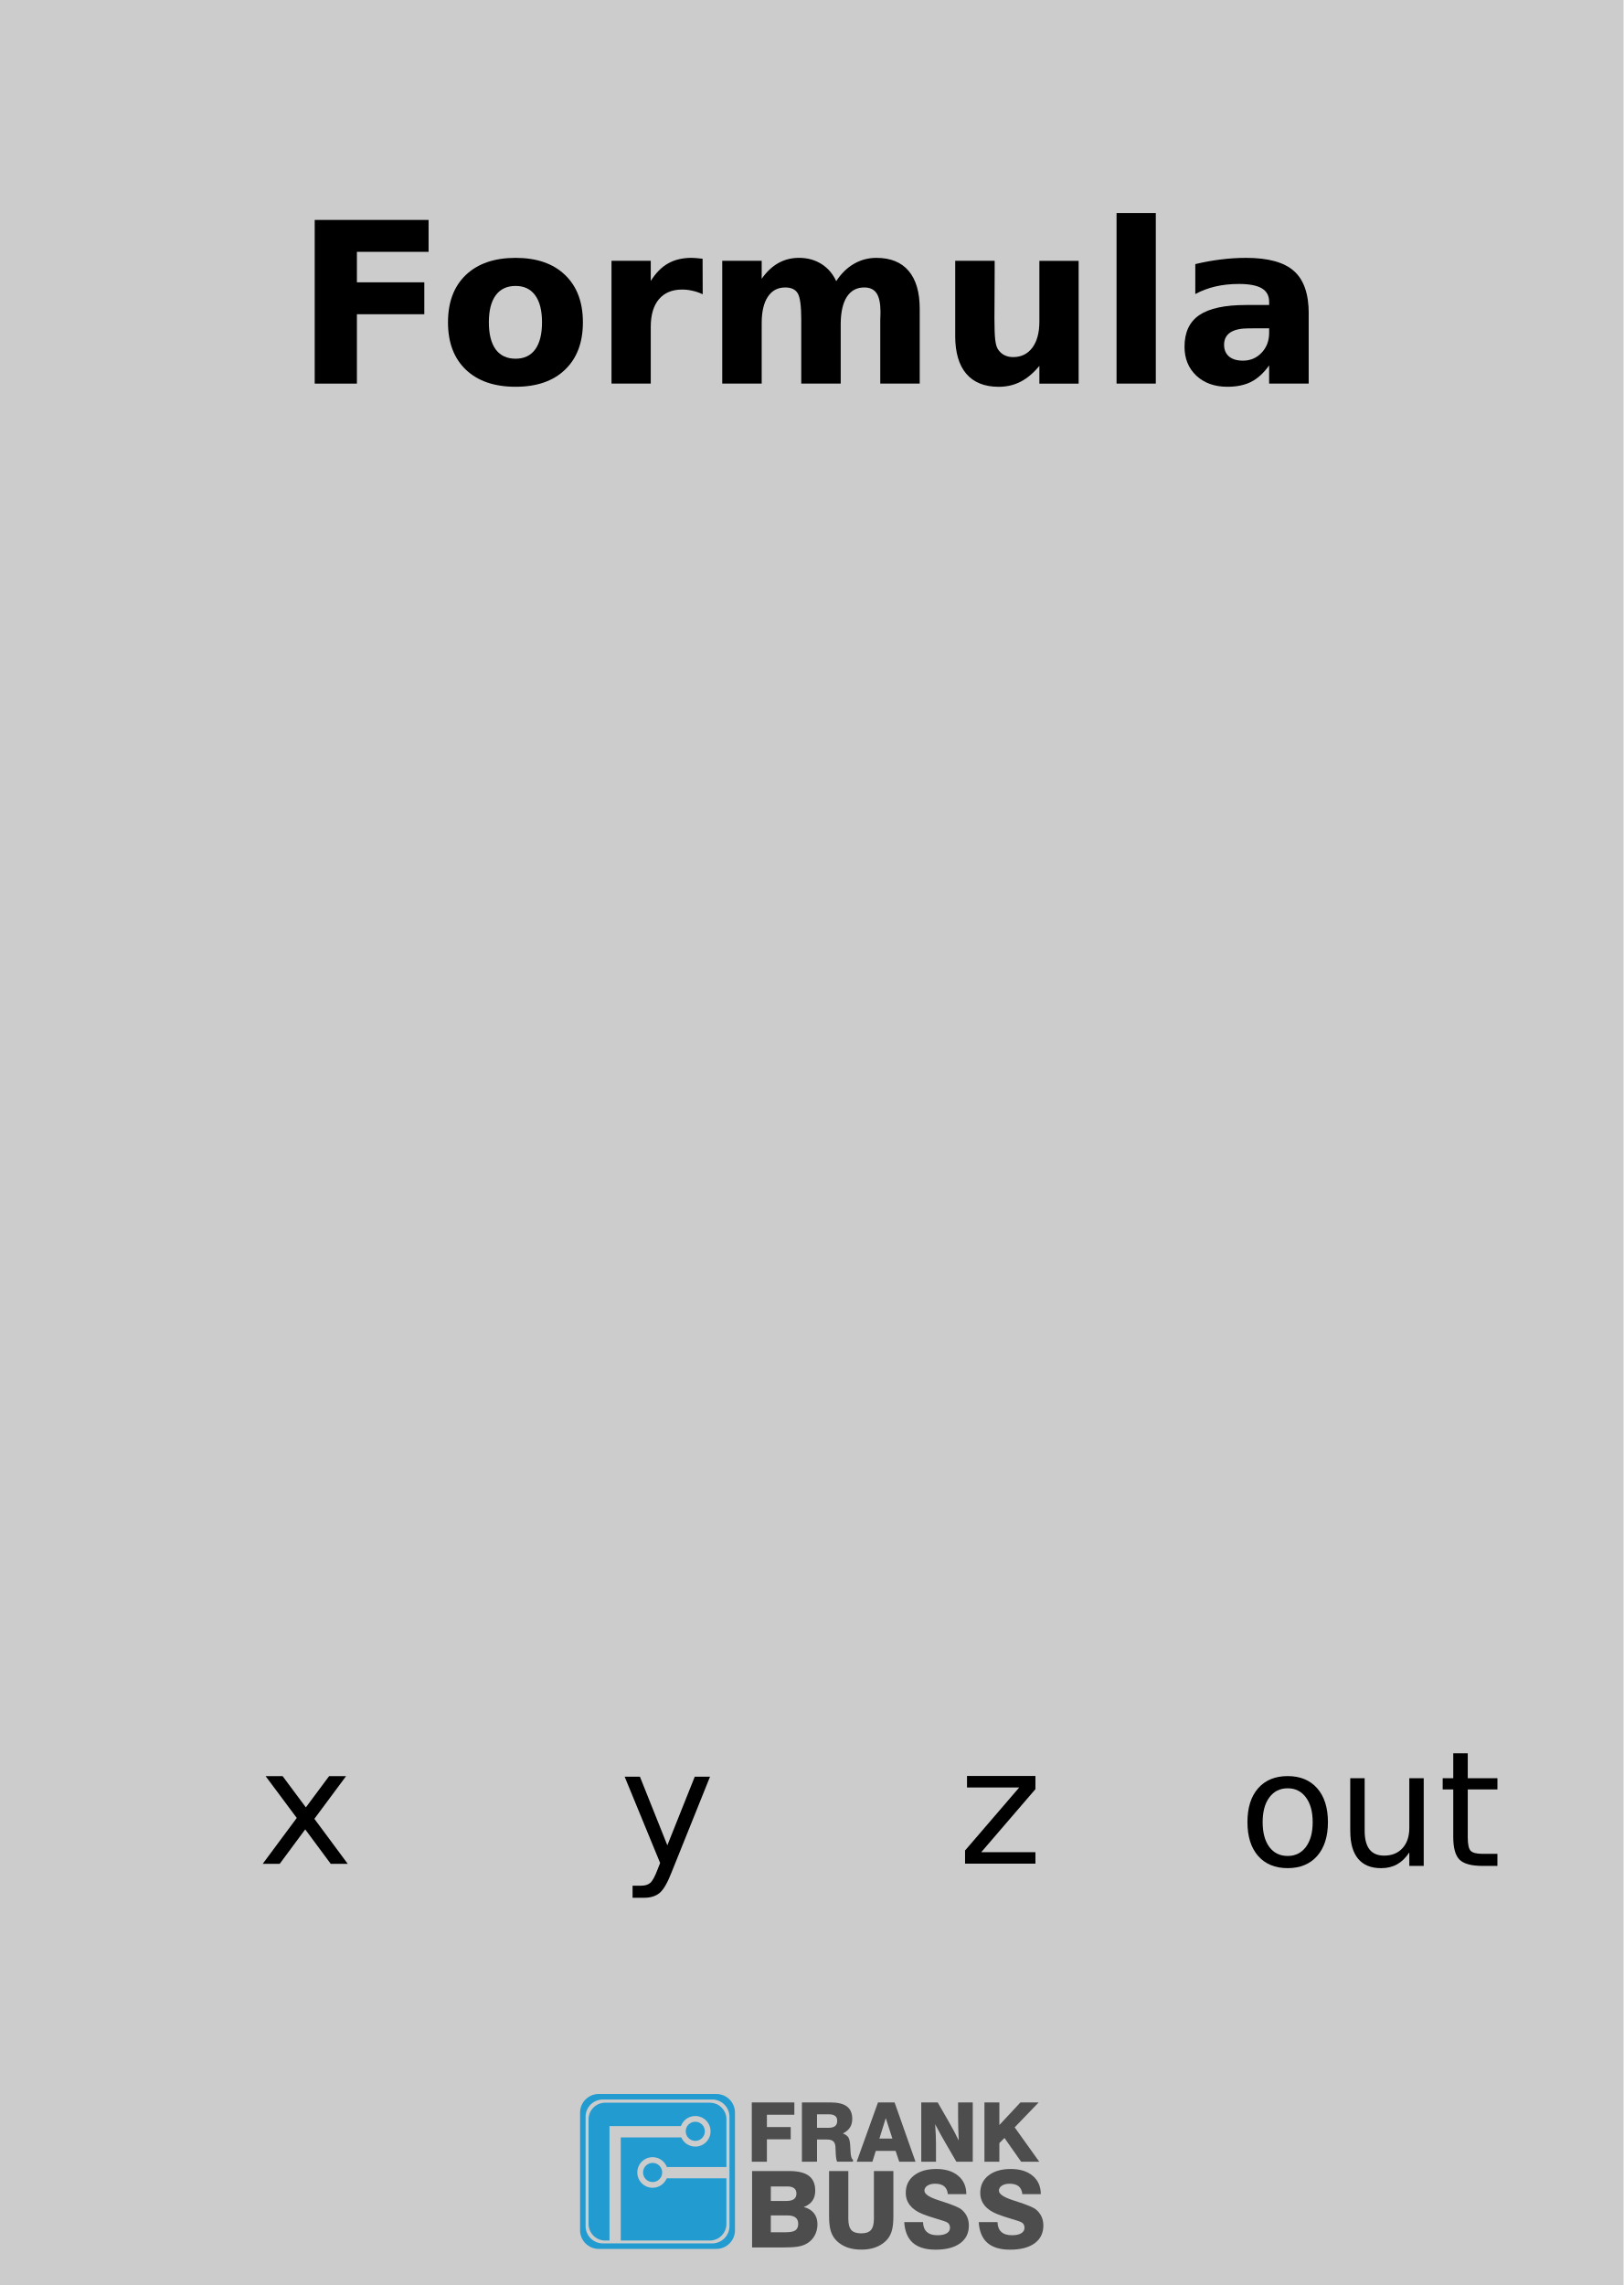
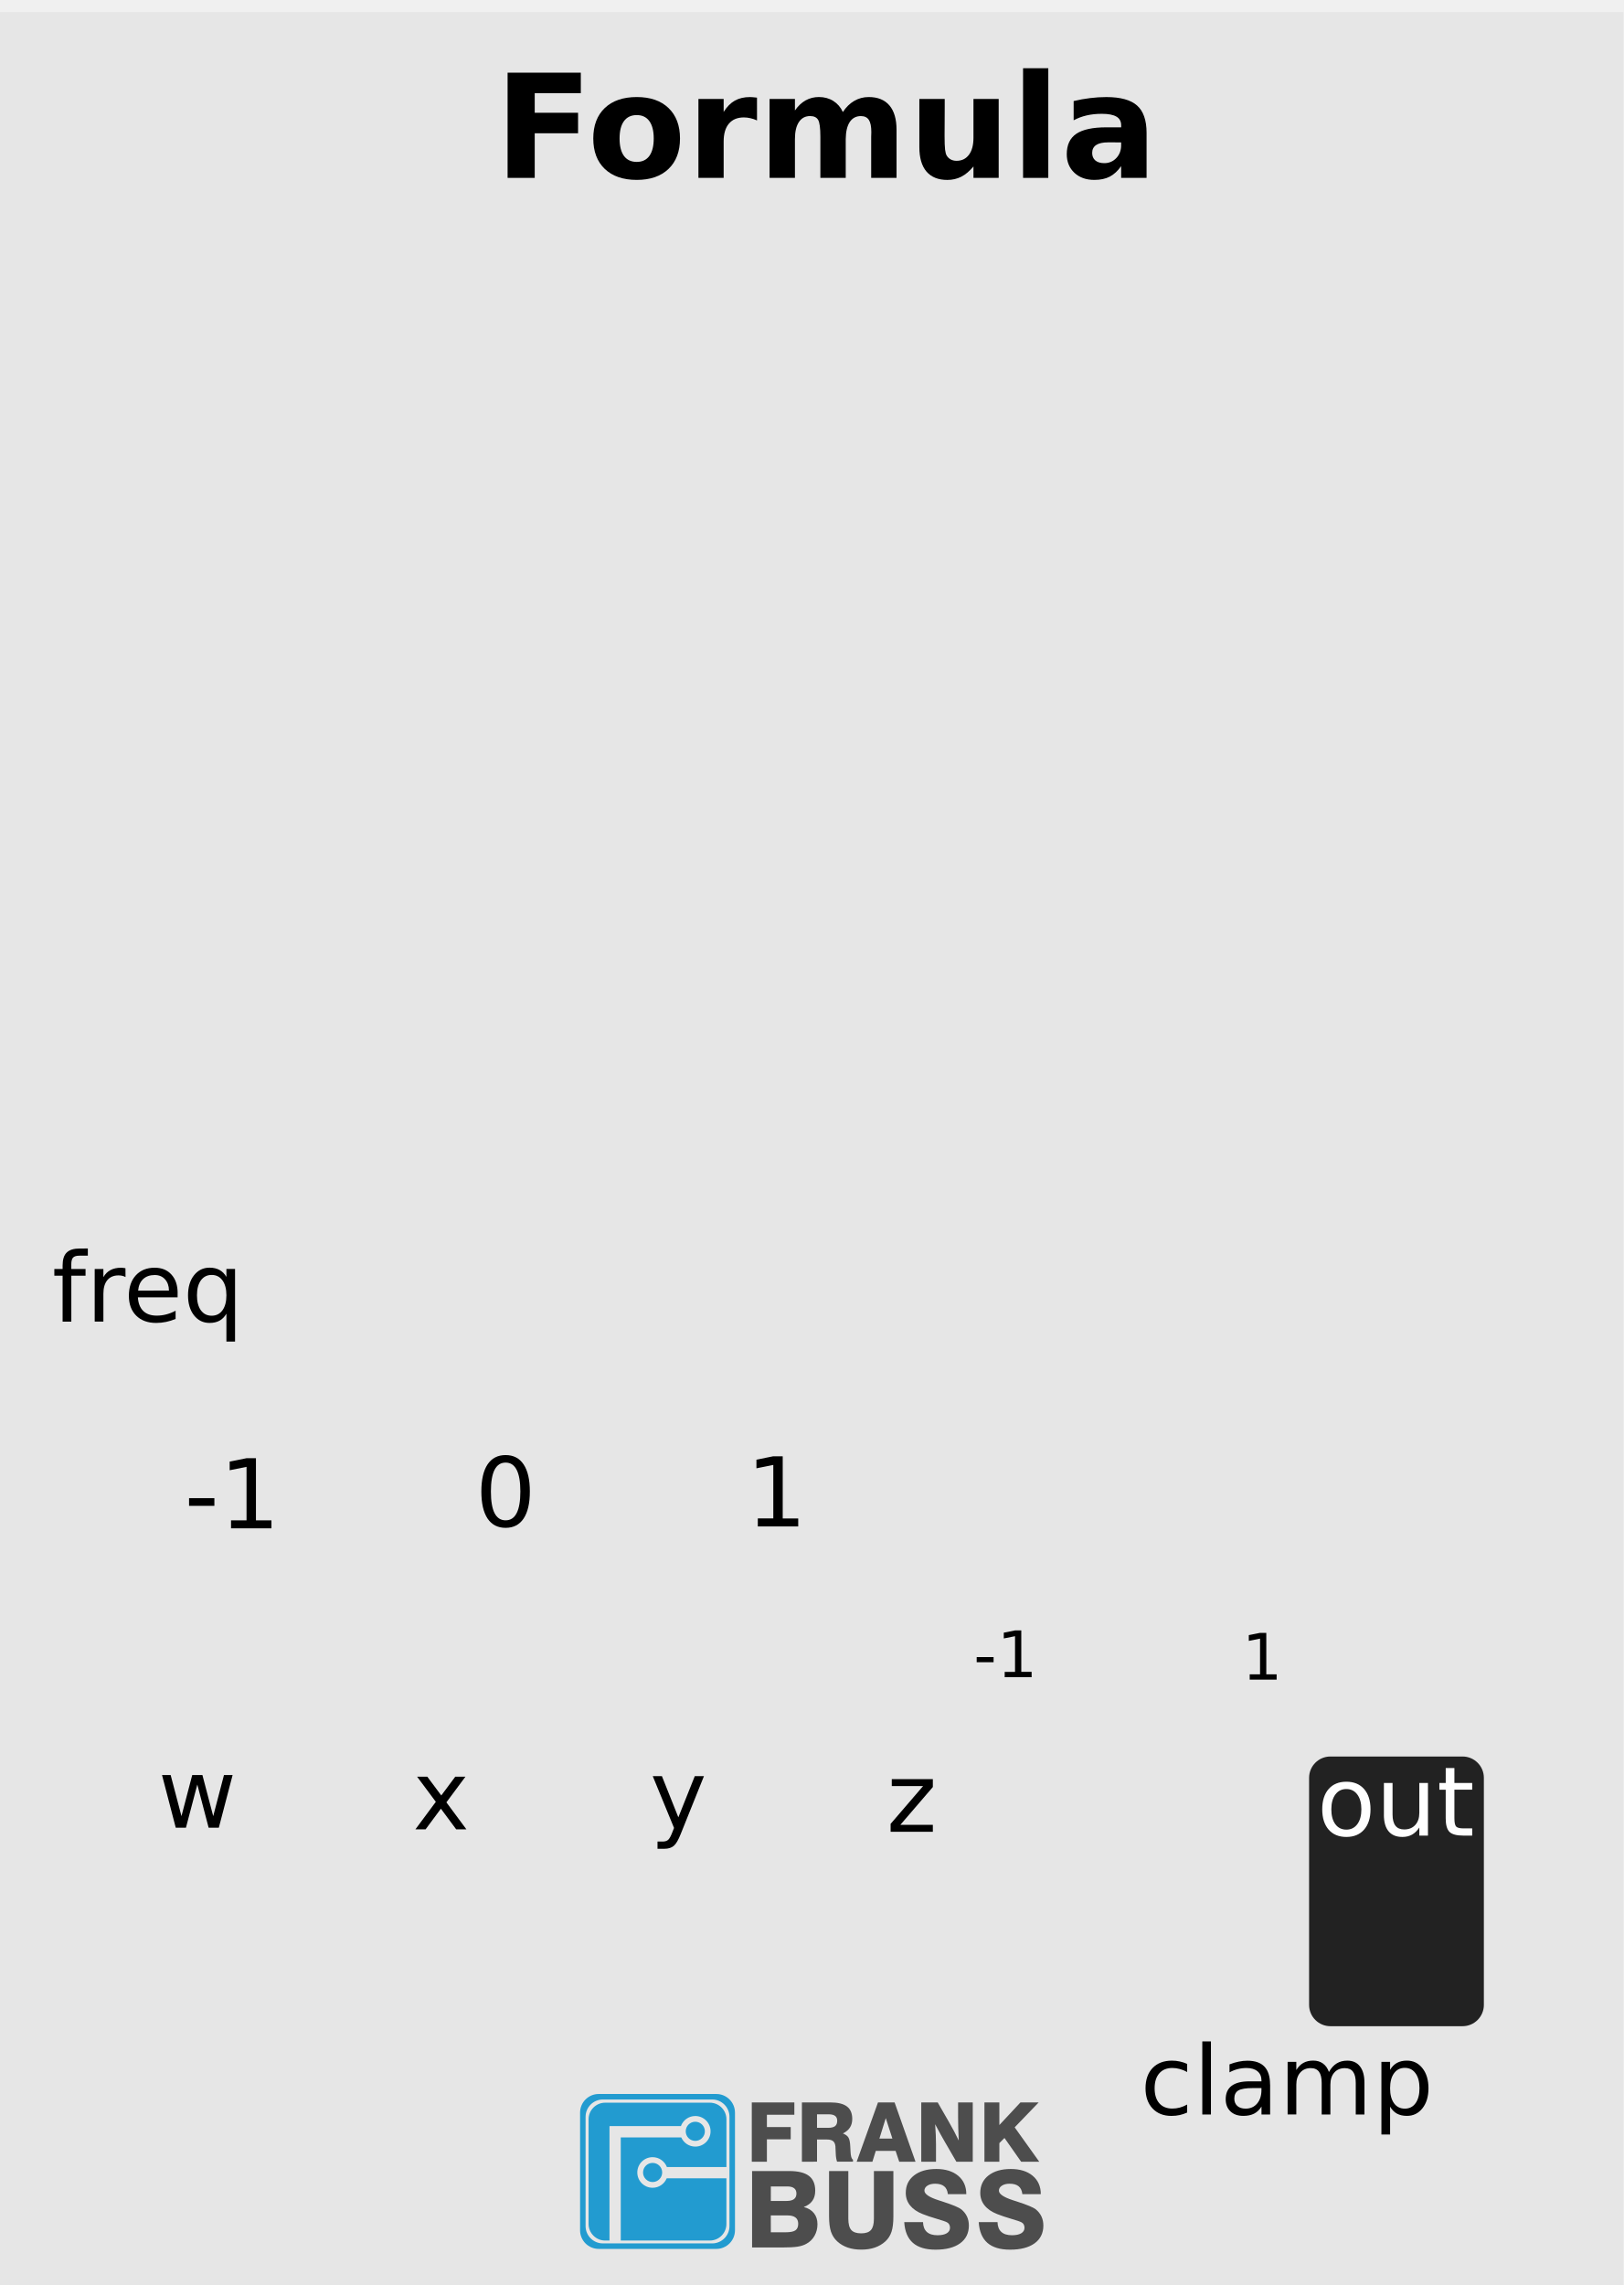
<svg xmlns="http://www.w3.org/2000/svg" width="270" height="380" viewBox="0 0 71.438 100.542" version="1.1" id="svg8">
  <defs id="defs2">
    <style id="style97" type="text/css">
    .fil0 {fill:#229BD0}
    .fil1 {fill:#4D4D4D;fill-rule:nonzero}
   </style>
  </defs>
  <g id="layer1" transform="translate(0,-196.4583)">
-     <path style="opacity:1;vector-effect:none;fill:#cccccc;fill-opacity:1;fill-rule:evenodd;stroke:none;stroke-width:0.842;stroke-linecap:butt;stroke-linejoin:round;stroke-miterlimit:4;stroke-dasharray:none;stroke-dashoffset:0;stroke-opacity:1;paint-order:normal" d="M 0,196.458 H 71.439 V 297 H 0 Z" id="rect817" />
+     <path style="opacity:1;vector-effect:none;fill:#e6e6e6;fill-opacity:1;fill-rule:evenodd;stroke:none;stroke-width:0.842;stroke-linecap:butt;stroke-linejoin:round;stroke-miterlimit:4;stroke-dasharray:none;stroke-dashoffset:0;stroke-opacity:1;paint-order:normal" d="M 0,196.987 H 71.439 V 297.529 H 0 Z" id="rect817" />
    <path d="m 26.63,288.979 h 4.609 c 0.401,0 0.728,0.328 0.728,0.728 v 2.102 h -2.62 c -0.097,-0.253 -0.342,-0.433 -0.629,-0.433 -0.372,0 -0.673,0.301 -0.673,0.673 0,0.372 0.301,0.673 0.673,0.673 0.281,0 0.521,-0.172 0.622,-0.417 h 2.626 v 2.011 c 0,0.401 -0.328,0.728 -0.728,0.728 h -3.921 v -4.538 h 2.662 c 0.104,0.238 0.341,0.405 0.617,0.405 0.372,0 0.673,-0.301 0.673,-0.673 0,-0.372 -0.301,-0.673 -0.673,-0.673 -0.291,0 -0.539,0.185 -0.633,0.444 h -3.136 v 0.01 h -0.006 v 5.025 h -0.192 c -0.4,0 -0.728,-0.328 -0.728,-0.728 V 289.707 c 0,-0.4 0.328,-0.728 0.728,-0.728 z m 3.967,0.838 c 0.232,0 0.421,0.188 0.421,0.421 0,0.232 -0.188,0.421 -0.421,0.421 -0.232,0 -0.421,-0.188 -0.421,-0.421 0,-0.232 0.188,-0.421 0.421,-0.421 z m -1.878,1.811 c 0.232,0 0.421,0.188 0.421,0.421 0,0.232 -0.188,0.421 -0.421,0.421 -0.232,0 -0.421,-0.188 -0.421,-0.421 0,-0.232 0.188,-0.421 0.421,-0.421 z" class="fil0" id="_231403904" style="clip-rule:evenodd;fill:#229bd0;fill-rule:evenodd;stroke-width:25.4;image-rendering:optimizeQuality;shape-rendering:geometricPrecision;text-rendering:geometricPrecision" />
    <path d="m 26.345,288.596 h 5.18 c 0.45,0 0.818,0.368 0.818,0.818 v 5.18 c 0,0.45 -0.368,0.818 -0.818,0.818 h -5.18 c -0.45,0 -0.818,-0.368 -0.818,-0.818 v -5.18 c 0,-0.45 0.368,-0.818 0.818,-0.818 z m 0.184,0.242 h 4.812 c 0.418,0 0.76,0.342 0.76,0.76 v 4.812 c 0,0.418 -0.342,0.76 -0.76,0.76 h -4.812 c -0.418,0 -0.76,-0.342 -0.76,-0.76 v -4.812 c 0,-0.418 0.342,-0.76 0.76,-0.76 z" class="fil0" id="_231403736" style="clip-rule:evenodd;fill:#229bd0;fill-rule:evenodd;stroke-width:25.4;image-rendering:optimizeQuality;shape-rendering:geometricPrecision;text-rendering:geometricPrecision" />
    <path style="clip-rule:evenodd;fill:#4d4d4d;fill-rule:nonzero;stroke-width:25.4;image-rendering:optimizeQuality;shape-rendering:geometricPrecision;text-rendering:geometricPrecision" id="_231403544" class="fil1" d="m 33.083,291.576 v -2.609 h 1.873 v 0.542 h -1.208 v 0.541 h 1.048 v 0.541 h -1.048 v 0.986 z m 2.87,-1.492 h 0.498 c 0.134,0 0.233,-0.025 0.296,-0.074 0.064,-0.05 0.095,-0.129 0.095,-0.237 0,-0.096 -0.031,-0.167 -0.092,-0.213 -0.062,-0.047 -0.155,-0.07 -0.282,-0.07 h -0.515 z m -0.664,1.492 v -2.609 h 1.249 c 0.331,0 0.574,0.059 0.731,0.177 0.157,0.118 0.235,0.301 0.235,0.549 0,0.146 -0.033,0.272 -0.1,0.376 -0.067,0.105 -0.17,0.192 -0.311,0.263 0.114,0.044 0.195,0.103 0.242,0.178 0.047,0.075 0.074,0.207 0.082,0.396 0.004,0.053 0.007,0.125 0.011,0.214 0.008,0.21 0.044,0.332 0.108,0.365 v 0.09 h -0.7 c -0.034,-0.092 -0.054,-0.218 -0.059,-0.379 -0.004,-0.16 -0.009,-0.261 -0.014,-0.303 -0.011,-0.102 -0.045,-0.176 -0.103,-0.223 -0.058,-0.047 -0.145,-0.071 -0.26,-0.071 h -0.446 v 0.976 z m 3.41,-1.019 h 0.571 l -0.291,-0.9 z m -0.062,-1.59 h 0.73 l 0.921,2.609 h -0.717 l -0.16,-0.478 h -0.871 l -0.149,0.478 h -0.692 z m 1.904,2.609 v -2.609 h 0.723 l 0.493,0.857 c 0.08,0.139 0.157,0.278 0.229,0.414 0.072,0.137 0.14,0.272 0.204,0.406 -0.01,-0.197 -0.016,-0.382 -0.021,-0.554 -0.005,-0.172 -0.007,-0.324 -0.007,-0.455 v -0.668 h 0.645 v 2.609 h -0.721 l -0.512,-0.882 c -0.06,-0.104 -0.126,-0.221 -0.197,-0.349 -0.071,-0.129 -0.146,-0.269 -0.225,-0.419 0.013,0.17 0.022,0.328 0.028,0.475 0.006,0.146 0.009,0.276 0.009,0.389 v 0.787 z m 2.78,0 v -2.609 h 0.657 v 0.995 l 0.928,-0.995 h 0.802 l -1.056,1.096 1.081,1.513 h -0.797 l -0.733,-1.045 -0.225,0.225 v 0.82 z" />
    <path style="clip-rule:evenodd;fill:#4d4d4d;fill-rule:nonzero;stroke-width:25.4;image-rendering:optimizeQuality;shape-rendering:geometricPrecision;text-rendering:geometricPrecision" id="_231403400" class="fil1" d="m 33.921,293.302 h 0.692 c 0.147,0 0.256,-0.027 0.327,-0.081 0.072,-0.054 0.108,-0.136 0.108,-0.246 0,-0.102 -0.034,-0.179 -0.101,-0.232 -0.067,-0.052 -0.166,-0.079 -0.297,-0.079 h -0.728 z m 0,1.379 h 0.651 c 0.205,0 0.349,-0.029 0.431,-0.086 0.082,-0.057 0.123,-0.154 0.123,-0.288 0,-0.122 -0.039,-0.214 -0.118,-0.275 -0.078,-0.062 -0.195,-0.093 -0.35,-0.093 h -0.738 z m -0.825,0.669 v -3.364 h 1.633 c 0.391,0 0.68,0.07 0.866,0.211 0.186,0.141 0.28,0.358 0.28,0.65 0,0.181 -0.041,0.331 -0.125,0.448 -0.083,0.118 -0.21,0.21 -0.38,0.274 0.195,0.05 0.344,0.14 0.448,0.271 0.104,0.13 0.155,0.292 0.155,0.485 0,0.189 -0.043,0.359 -0.129,0.511 -0.086,0.152 -0.207,0.271 -0.363,0.354 -0.104,0.058 -0.232,0.099 -0.381,0.123 -0.149,0.024 -0.379,0.037 -0.689,0.037 z m 3.388,-3.364 h 0.847 v 2.101 c 0,0.232 0.044,0.396 0.131,0.494 0.088,0.098 0.233,0.147 0.435,0.147 0.2,0 0.343,-0.049 0.43,-0.147 0.086,-0.098 0.13,-0.263 0.13,-0.494 v -2.101 h 0.857 v 1.998 c 0,0.281 -0.027,0.506 -0.082,0.674 -0.055,0.168 -0.146,0.31 -0.272,0.425 -0.133,0.12 -0.287,0.21 -0.462,0.271 -0.176,0.06 -0.374,0.09 -0.596,0.09 -0.221,0 -0.419,-0.03 -0.595,-0.09 -0.175,-0.06 -0.33,-0.15 -0.462,-0.271 -0.128,-0.117 -0.22,-0.26 -0.277,-0.428 -0.056,-0.168 -0.084,-0.392 -0.084,-0.671 z m 3.307,2.247 h 0.827 c 0.006,0.192 0.062,0.336 0.169,0.433 0.107,0.097 0.263,0.145 0.469,0.145 0.175,0 0.31,-0.029 0.406,-0.086 0.096,-0.058 0.144,-0.14 0.144,-0.245 0,-0.053 -0.012,-0.101 -0.034,-0.143 -0.023,-0.041 -0.055,-0.073 -0.097,-0.094 -0.062,-0.034 -0.215,-0.087 -0.459,-0.157 -0.243,-0.072 -0.449,-0.141 -0.617,-0.208 -0.242,-0.096 -0.426,-0.223 -0.551,-0.38 -0.126,-0.157 -0.189,-0.341 -0.189,-0.551 0,-0.321 0.121,-0.577 0.362,-0.766 0.242,-0.189 0.568,-0.285 0.982,-0.285 0.405,0 0.726,0.1 0.964,0.299 0.238,0.2 0.356,0.469 0.356,0.808 h -0.811 c -0.018,-0.157 -0.073,-0.273 -0.165,-0.347 -0.093,-0.075 -0.225,-0.112 -0.399,-0.112 -0.138,0 -0.251,0.029 -0.338,0.086 -0.086,0.057 -0.13,0.129 -0.13,0.218 0,0.149 0.207,0.29 0.619,0.423 0.075,0.024 0.132,0.042 0.172,0.055 l 0.034,0.012 c 0.426,0.138 0.693,0.25 0.8,0.335 0.108,0.089 0.19,0.193 0.247,0.312 0.056,0.12 0.084,0.253 0.084,0.399 0,0.334 -0.129,0.596 -0.385,0.782 -0.256,0.186 -0.616,0.28 -1.079,0.28 -0.437,0 -0.77,-0.1 -0.999,-0.3 -0.228,-0.2 -0.356,-0.504 -0.381,-0.911 z m 3.278,0 h 0.827 c 0.006,0.192 0.062,0.336 0.169,0.433 0.107,0.097 0.263,0.145 0.469,0.145 0.175,0 0.31,-0.029 0.406,-0.086 0.096,-0.058 0.144,-0.14 0.144,-0.245 0,-0.053 -0.012,-0.101 -0.034,-0.143 -0.023,-0.041 -0.055,-0.073 -0.097,-0.094 -0.062,-0.034 -0.215,-0.087 -0.459,-0.157 -0.243,-0.072 -0.449,-0.141 -0.617,-0.208 -0.242,-0.096 -0.426,-0.223 -0.551,-0.38 -0.126,-0.157 -0.189,-0.341 -0.189,-0.551 0,-0.321 0.121,-0.577 0.362,-0.766 0.242,-0.189 0.568,-0.285 0.982,-0.285 0.405,0 0.726,0.1 0.964,0.299 0.238,0.2 0.356,0.469 0.356,0.808 h -0.811 c -0.018,-0.157 -0.073,-0.273 -0.165,-0.347 -0.093,-0.075 -0.225,-0.112 -0.399,-0.112 -0.138,0 -0.251,0.029 -0.338,0.086 -0.086,0.057 -0.13,0.129 -0.13,0.218 0,0.149 0.207,0.29 0.619,0.423 0.075,0.024 0.132,0.042 0.172,0.055 l 0.034,0.012 c 0.426,0.138 0.693,0.25 0.8,0.335 0.108,0.089 0.19,0.193 0.247,0.312 0.056,0.12 0.084,0.253 0.084,0.399 0,0.334 -0.129,0.596 -0.385,0.782 -0.256,0.186 -0.616,0.28 -1.079,0.28 -0.437,0 -0.77,-0.1 -0.999,-0.3 -0.228,-0.2 -0.356,-0.504 -0.381,-0.911 z" />
-     <g aria-label="Formula" style="color:#000000;font-style:normal;font-variant:normal;font-weight:normal;font-stretch:normal;font-size:6.35px;line-height:125%;font-family:Sans;-inkscape-font-specification:Sans;text-indent:0;text-align:start;text-decoration:none;text-decoration-line:none;letter-spacing:0px;word-spacing:0px;text-transform:none;writing-mode:lr-tb;direction:ltr;baseline-shift:baseline;text-anchor:start;display:inline;overflow:visible;visibility:visible;fill:#000000;fill-opacity:1;fill-rule:nonzero;stroke:none;stroke-width:0.265px;stroke-linecap:butt;stroke-linejoin:miter;stroke-opacity:1;marker:none;enable-background:accumulate" id="text165" transform="translate(0,-1.5875)">
-       <path d="m 13.849,207.723 h 5.011 v 1.404 h -3.154 v 1.341 h 2.966 v 1.404 h -2.966 v 3.053 H 13.849 Z" style="font-style:normal;font-variant:normal;font-weight:bold;font-stretch:normal;font-size:9.878px;font-family:Sans;-inkscape-font-specification:'Sans Bold';stroke-width:0.265px" id="path239" />
-       <path d="m 22.69,210.627 q -0.574,0 -0.878,0.415 -0.299,0.41 -0.299,1.186 0,0.777 0.299,1.191 0.304,0.41 0.878,0.41 0.564,0 0.863,-0.41 0.299,-0.415 0.299,-1.191 0,-0.777 -0.299,-1.186 -0.299,-0.415 -0.863,-0.415 z m 0,-1.235 q 1.394,0 2.175,0.752 0.786,0.752 0.786,2.084 0,1.331 -0.786,2.084 -0.781,0.752 -2.175,0.752 -1.399,0 -2.19,-0.752 -0.786,-0.752 -0.786,-2.084 0,-1.331 0.786,-2.084 0.791,-0.752 2.19,-0.752 z" style="font-style:normal;font-variant:normal;font-weight:bold;font-stretch:normal;font-size:9.878px;font-family:Sans;-inkscape-font-specification:'Sans Bold';stroke-width:0.265px" id="path241" />
-       <path d="m 30.923,210.993 q -0.227,-0.106 -0.453,-0.154 -0.222,-0.053 -0.449,-0.053 -0.666,0 -1.027,0.429 -0.357,0.424 -0.357,1.22 v 2.489 h -1.727 v -5.402 h 1.727 v 0.887 q 0.333,-0.531 0.762,-0.772 0.434,-0.246 1.037,-0.246 0.087,0 0.188,0.01 0.101,0.005 0.294,0.029 z" style="font-style:normal;font-variant:normal;font-weight:bold;font-stretch:normal;font-size:9.878px;font-family:Sans;-inkscape-font-specification:'Sans Bold';stroke-width:0.265px" id="path243" />
-       <path d="m 36.797,210.419 q 0.328,-0.502 0.777,-0.762 0.453,-0.265 0.994,-0.265 0.931,0 1.418,0.574 0.487,0.574 0.487,1.669 v 3.289 h -1.736 v -2.817 q 0.005,-0.063 0.005,-0.13 0.005,-0.068 0.005,-0.193 0,-0.574 -0.169,-0.83 -0.169,-0.26 -0.545,-0.26 -0.492,0 -0.762,0.405 -0.265,0.405 -0.275,1.172 v 2.653 h -1.736 v -2.817 q 0,-0.897 -0.154,-1.153 -0.154,-0.26 -0.55,-0.26 -0.497,0 -0.767,0.41 -0.27,0.405 -0.27,1.162 v 2.658 h -1.736 v -5.402 h 1.736 v 0.791 q 0.318,-0.458 0.728,-0.69 0.415,-0.232 0.912,-0.232 0.559,0 0.989,0.27 0.429,0.27 0.651,0.757 z" style="font-style:normal;font-variant:normal;font-weight:bold;font-stretch:normal;font-size:9.878px;font-family:Sans;-inkscape-font-specification:'Sans Bold';stroke-width:0.265px" id="path245" />
-       <path d="m 42.035,212.821 v -3.299 h 1.736 v 0.54 q 0,0.439 -0.005,1.105 -0.005,0.661 -0.005,0.883 0,0.651 0.034,0.941 0.034,0.285 0.116,0.415 0.106,0.169 0.275,0.26 0.174,0.092 0.395,0.092 0.54,0 0.849,-0.415 0.309,-0.415 0.309,-1.153 v -2.667 h 1.727 v 5.402 h -1.727 v -0.781 q -0.391,0.473 -0.83,0.699 -0.434,0.222 -0.96,0.222 -0.936,0 -1.428,-0.574 -0.487,-0.574 -0.487,-1.669 z" style="font-style:normal;font-variant:normal;font-weight:bold;font-stretch:normal;font-size:9.878px;font-family:Sans;-inkscape-font-specification:'Sans Bold';stroke-width:0.265px" id="path247" />
-       <path d="m 49.135,207.419 h 1.727 v 7.505 h -1.727 z" style="font-style:normal;font-variant:normal;font-weight:bold;font-stretch:normal;font-size:9.878px;font-family:Sans;-inkscape-font-specification:'Sans Bold';stroke-width:0.265px" id="path249" />
-       <path d="m 54.952,212.493 q -0.54,0 -0.815,0.183 -0.27,0.183 -0.27,0.54 0,0.328 0.217,0.516 0.222,0.183 0.613,0.183 0.487,0 0.82,-0.347 0.333,-0.352 0.333,-0.878 v -0.198 z m 2.638,-0.651 v 3.082 h -1.741 v -0.801 q -0.347,0.492 -0.781,0.719 -0.434,0.222 -1.056,0.222 -0.839,0 -1.365,-0.487 -0.521,-0.492 -0.521,-1.273 0,-0.95 0.651,-1.394 0.656,-0.444 2.055,-0.444 h 1.018 v -0.135 q 0,-0.41 -0.323,-0.598 -0.323,-0.193 -1.008,-0.193 -0.555,0 -1.032,0.111 -0.477,0.111 -0.887,0.333 v -1.317 q 0.555,-0.135 1.114,-0.203 0.559,-0.072 1.119,-0.072 1.461,0 2.108,0.579 0.651,0.574 0.651,1.871 z" style="font-style:normal;font-variant:normal;font-weight:bold;font-stretch:normal;font-size:9.878px;font-family:Sans;-inkscape-font-specification:'Sans Bold';stroke-width:0.265px" id="path251" />
+     <g aria-label="Formula" style="color:#000000;font-style:normal;font-variant:normal;font-weight:normal;font-stretch:normal;font-size:6.35px;line-height:125%;font-family:Sans;-inkscape-font-specification:Sans;text-indent:0;text-align:start;text-decoration:none;text-decoration-line:none;letter-spacing:0px;word-spacing:0px;text-transform:none;writing-mode:lr-tb;direction:ltr;baseline-shift:baseline;text-anchor:start;display:inline;overflow:visible;visibility:visible;fill:#000000;fill-opacity:1;fill-rule:nonzero;stroke:none;stroke-width:0.265px;stroke-linecap:butt;stroke-linejoin:miter;stroke-opacity:1;marker:none;enable-background:accumulate" id="text108">
+       <path d="m 22.337,199.656 h 3.222 v 0.902 h -2.028 v 0.862 h 1.907 v 0.902 h -1.907 v 1.963 h -1.194 z" style="font-style:normal;font-variant:normal;font-weight:bold;font-stretch:normal;font-family:Sans;-inkscape-font-specification:'Sans Bold';stroke-width:0.265px" id="path378" />
+       <path d="m 28.021,201.522 q -0.369,0 -0.564,0.267 -0.192,0.264 -0.192,0.763 0,0.499 0.192,0.766 0.195,0.264 0.564,0.264 0.363,0 0.555,-0.264 0.192,-0.267 0.192,-0.766 0,-0.499 -0.192,-0.763 -0.192,-0.267 -0.555,-0.267 z m 0,-0.794 q 0.896,0 1.398,0.484 0.505,0.484 0.505,1.339 0,0.856 -0.505,1.339 -0.502,0.484 -1.398,0.484 -0.899,0 -1.408,-0.484 -0.505,-0.484 -0.505,-1.339 0,-0.856 0.505,-1.339 0.508,-0.484 1.408,-0.484 z" style="font-style:normal;font-variant:normal;font-weight:bold;font-stretch:normal;font-family:Sans;-inkscape-font-specification:'Sans Bold';stroke-width:0.265px" id="path380" />
+       <path d="m 33.313,201.758 q -0.146,-0.068 -0.291,-0.099 -0.143,-0.034 -0.288,-0.034 -0.428,0 -0.66,0.276 -0.229,0.273 -0.229,0.784 v 1.6 h -1.11 v -3.473 h 1.11 v 0.571 q 0.214,-0.341 0.49,-0.496 0.279,-0.158 0.667,-0.158 0.056,0 0.121,0.006 0.065,0.003 0.189,0.019 z" style="font-style:normal;font-variant:normal;font-weight:bold;font-stretch:normal;font-family:Sans;-inkscape-font-specification:'Sans Bold';stroke-width:0.265px" id="path382" />
+       <path d="m 37.09,201.389 q 0.211,-0.322 0.499,-0.49 0.291,-0.171 0.639,-0.171 0.598,0 0.912,0.369 0.313,0.369 0.313,1.073 v 2.115 h -1.116 v -1.811 q 0.003,-0.04 0.003,-0.084 0.003,-0.043 0.003,-0.124 0,-0.369 -0.109,-0.533 -0.109,-0.167 -0.35,-0.167 -0.316,0 -0.49,0.26 -0.171,0.26 -0.177,0.753 v 1.705 h -1.116 v -1.811 q 0,-0.577 -0.099,-0.741 -0.099,-0.167 -0.353,-0.167 -0.319,0 -0.493,0.264 -0.174,0.26 -0.174,0.747 v 1.708 h -1.116 v -3.473 h 1.116 v 0.508 q 0.205,-0.295 0.468,-0.443 0.267,-0.149 0.586,-0.149 0.36,0 0.636,0.174 0.276,0.174 0.419,0.487 z" style="font-style:normal;font-variant:normal;font-weight:bold;font-stretch:normal;font-family:Sans;-inkscape-font-specification:'Sans Bold';stroke-width:0.265px" id="path384" />
+       <path d="m 40.457,202.933 v -2.121 h 1.116 v 0.347 q 0,0.282 -0.003,0.71 -0.003,0.425 -0.003,0.567 0,0.419 0.022,0.605 0.022,0.183 0.074,0.267 0.068,0.109 0.177,0.167 0.112,0.059 0.254,0.059 0.347,0 0.546,-0.267 0.198,-0.267 0.198,-0.741 v -1.715 h 1.11 v 3.473 h -1.11 v -0.502 q -0.251,0.304 -0.533,0.45 -0.279,0.143 -0.617,0.143 -0.602,0 -0.918,-0.369 -0.313,-0.369 -0.313,-1.073 z" style="font-style:normal;font-variant:normal;font-weight:bold;font-stretch:normal;font-family:Sans;-inkscape-font-specification:'Sans Bold';stroke-width:0.265px" id="path386" />
+       <path d="m 45.021,199.46 h 1.11 v 4.825 h -1.11 z" style="font-style:normal;font-variant:normal;font-weight:bold;font-stretch:normal;font-family:Sans;-inkscape-font-specification:'Sans Bold';stroke-width:0.265px" id="path388" />
+       <path d="m 48.76,202.722 q -0.347,0 -0.524,0.118 -0.174,0.118 -0.174,0.347 0,0.211 0.14,0.332 0.143,0.118 0.394,0.118 0.313,0 0.527,-0.223 0.214,-0.226 0.214,-0.564 v -0.127 z m 1.696,-0.419 v 1.981 h -1.119 v -0.515 q -0.223,0.316 -0.502,0.462 -0.279,0.143 -0.679,0.143 -0.54,0 -0.877,-0.313 -0.335,-0.316 -0.335,-0.819 0,-0.611 0.419,-0.896 0.422,-0.285 1.321,-0.285 h 0.654 v -0.087 q 0,-0.264 -0.208,-0.384 -0.208,-0.124 -0.648,-0.124 -0.357,0 -0.664,0.071 -0.307,0.071 -0.571,0.214 v -0.846 q 0.357,-0.087 0.716,-0.13 0.36,-0.046 0.719,-0.046 0.939,0 1.355,0.372 0.419,0.369 0.419,1.203 z" style="font-style:normal;font-variant:normal;font-weight:bold;font-stretch:normal;font-family:Sans;-inkscape-font-specification:'Sans Bold';stroke-width:0.265px" id="path390" />
    </g>
-     <g aria-label="x" style="color:#000000;font-style:normal;font-variant:normal;font-weight:normal;font-stretch:normal;font-size:6.35px;line-height:125%;font-family:Sans;-inkscape-font-specification:Sans;text-indent:0;text-align:start;text-decoration:none;text-decoration-line:none;letter-spacing:0px;word-spacing:0px;text-transform:none;writing-mode:lr-tb;direction:ltr;baseline-shift:baseline;text-anchor:start;display:inline;overflow:visible;visibility:visible;fill:#000000;fill-opacity:1;fill-rule:nonzero;stroke:none;stroke-width:0.265px;stroke-linecap:butt;stroke-linejoin:miter;stroke-opacity:1;marker:none;enable-background:accumulate" id="text165-3" transform="translate(-0.1465015,-10.05417)">
-       <path d="m 15.376,284.664 -1.395,1.878 1.468,1.981 h -0.748 l -1.123,-1.516 -1.123,1.516 h -0.748 l 1.499,-2.019 -1.371,-1.84 h 0.748 l 1.023,1.375 1.023,-1.375 z" style="font-style:normal;font-variant:normal;font-weight:normal;font-stretch:normal;font-size:7.056px;font-family:Sans;-inkscape-font-specification:Sans;stroke-width:0.265px" id="path254" />
+     <g aria-label="x" style="color:#000000;font-style:normal;font-variant:normal;font-weight:normal;font-stretch:normal;font-size:6.35px;line-height:125%;font-family:Sans;-inkscape-font-specification:Sans;text-indent:0;text-align:start;text-decoration:none;text-decoration-line:none;letter-spacing:0px;word-spacing:0px;text-transform:none;writing-mode:lr-tb;direction:ltr;baseline-shift:baseline;text-anchor:start;display:inline;overflow:visible;visibility:visible;fill:#000000;fill-opacity:1;fill-rule:nonzero;stroke:none;stroke-width:0.265px;stroke-linecap:butt;stroke-linejoin:miter;stroke-opacity:1;marker:none;enable-background:accumulate" id="text112-3" transform="translate(11.70491,0.6516519)">
+       <path d="m 8.776,273.984 -0.837,1.127 0.881,1.189 H 8.371 l -0.674,-0.909 -0.674,0.909 H 6.575 L 7.474,275.088 6.651,273.984 h 0.449 l 0.614,0.825 0.614,-0.825 z" style="font-size:4.233px;stroke-width:0.265px" id="path431" />
    </g>
-     <g aria-label="y" style="color:#000000;font-style:normal;font-variant:normal;font-weight:normal;font-stretch:normal;font-size:6.35px;line-height:125%;font-family:Sans;-inkscape-font-specification:Sans;text-indent:0;text-align:start;text-decoration:none;text-decoration-line:none;letter-spacing:0px;word-spacing:0px;text-transform:none;writing-mode:lr-tb;direction:ltr;baseline-shift:baseline;text-anchor:start;display:inline;overflow:visible;visibility:visible;fill:#000000;fill-opacity:1;fill-rule:nonzero;stroke:none;stroke-width:0.265px;stroke-linecap:butt;stroke-linejoin:miter;stroke-opacity:1;marker:none;enable-background:accumulate" id="text165-3-7" transform="translate(-0.5291667,-10.05417)">
-       <path d="m 30.078,288.907 q -0.269,0.689 -0.524,0.899 -0.255,0.21 -0.682,0.21 h -0.506 v -0.531 h 0.372 q 0.262,0 0.407,-0.124 0.145,-0.124 0.32,-0.586 l 0.114,-0.289 -1.561,-3.796 h 0.672 l 1.206,3.018 1.206,-3.018 h 0.672 z" style="font-style:normal;font-variant:normal;font-weight:normal;font-stretch:normal;font-size:7.056px;font-family:Sans;-inkscape-font-specification:Sans;stroke-width:0.265px" id="path257" />
+     <g aria-label="y" style="color:#000000;font-style:normal;font-variant:normal;font-weight:normal;font-stretch:normal;font-size:6.35px;line-height:125%;font-family:Sans;-inkscape-font-specification:Sans;text-indent:0;text-align:start;text-decoration:none;text-decoration-line:none;letter-spacing:0px;word-spacing:0px;text-transform:none;writing-mode:lr-tb;direction:ltr;baseline-shift:baseline;text-anchor:start;display:inline;overflow:visible;visibility:visible;fill:#000000;fill-opacity:1;fill-rule:nonzero;stroke:none;stroke-width:0.265px;stroke-linecap:butt;stroke-linejoin:miter;stroke-opacity:1;marker:none;enable-background:accumulate" id="text112-3-7" transform="translate(10.16135,0.3160452)">
+       <path d="m 19.8,276.825 q -0.161,0.413 -0.314,0.539 -0.153,0.126 -0.409,0.126 H 18.773 v -0.318 h 0.223 q 0.157,0 0.244,-0.074 0.087,-0.074 0.192,-0.351 l 0.068,-0.174 -0.936,-2.278 h 0.403 l 0.723,1.811 0.723,-1.811 h 0.403 z" style="font-size:4.233px;stroke-width:0.265px" id="path434" />
    </g>
-     <g aria-label="z" style="color:#000000;font-style:normal;font-variant:normal;font-weight:normal;font-stretch:normal;font-size:6.35px;line-height:125%;font-family:Sans;-inkscape-font-specification:Sans;text-indent:0;text-align:start;text-decoration:none;text-decoration-line:none;letter-spacing:0px;word-spacing:0px;text-transform:none;writing-mode:lr-tb;direction:ltr;baseline-shift:baseline;text-anchor:start;display:inline;overflow:visible;visibility:visible;fill:#000000;fill-opacity:1;fill-rule:nonzero;stroke:none;stroke-width:0.265px;stroke-linecap:butt;stroke-linejoin:miter;stroke-opacity:1;marker:none;enable-background:accumulate" id="text165-3-7-3" transform="translate(-0.5291667,-10.43683)">
-       <path d="m 43.083,285.04 h 3.011 v 0.579 l -2.384,2.773 h 2.384 v 0.506 h -3.097 v -0.579 l 2.384,-2.773 h -2.298 z" style="font-style:normal;font-variant:normal;font-weight:normal;font-stretch:normal;font-size:7.056px;font-family:Sans;-inkscape-font-specification:Sans;stroke-width:0.265px" id="path260" />
+     <g aria-label="z" style="color:#000000;font-style:normal;font-variant:normal;font-weight:normal;font-stretch:normal;font-size:6.35px;line-height:125%;font-family:Sans;-inkscape-font-specification:Sans;text-indent:0;text-align:start;text-decoration:none;text-decoration-line:none;letter-spacing:0px;word-spacing:0px;text-transform:none;writing-mode:lr-tb;direction:ltr;baseline-shift:baseline;text-anchor:start;display:inline;overflow:visible;visibility:visible;fill:#000000;fill-opacity:1;fill-rule:nonzero;stroke:none;stroke-width:0.265px;stroke-linecap:butt;stroke-linejoin:miter;stroke-opacity:1;marker:none;enable-background:accumulate" id="text112-3-7-3" transform="translate(10.22057,-0.3559042)">
+       <path d="m 29.023,275.098 h 1.807 v 0.347 l -1.43,1.664 h 1.43 v 0.304 h -1.858 v -0.347 l 1.43,-1.664 h -1.379 z" style="font-size:4.233px;stroke-width:0.265px" id="path437" />
    </g>
-     <g aria-label="out" style="color:#000000;font-style:normal;font-variant:normal;font-weight:normal;font-stretch:normal;font-size:6.35px;line-height:125%;font-family:Sans;-inkscape-font-specification:Sans;text-indent:0;text-align:start;text-decoration:none;text-decoration-line:none;letter-spacing:0px;word-spacing:0px;text-transform:none;writing-mode:lr-tb;direction:ltr;baseline-shift:baseline;text-anchor:start;display:inline;overflow:visible;visibility:visible;fill:#000000;fill-opacity:1;fill-rule:nonzero;stroke:none;stroke-width:0.265px;stroke-linecap:butt;stroke-linejoin:miter;stroke-opacity:1;marker:none;enable-background:accumulate" id="text165-3-7-3-6" transform="translate(-0.5291667,-10.72984)">
-       <path d="m 57.195,285.875 q -0.51,0 -0.806,0.4 -0.296,0.396 -0.296,1.089 0,0.692 0.293,1.092 0.296,0.396 0.81,0.396 0.506,0 0.803,-0.4 0.296,-0.4 0.296,-1.089 0,-0.686 -0.296,-1.085 -0.296,-0.403 -0.803,-0.403 z m 0,-0.537 q 0.827,0 1.299,0.537 0.472,0.537 0.472,1.488 0,0.947 -0.472,1.488 -0.472,0.537 -1.299,0.537 -0.83,0 -1.302,-0.537 -0.469,-0.541 -0.469,-1.488 0,-0.951 0.469,-1.488 0.472,-0.537 1.302,-0.537 z" style="font-style:normal;font-variant:normal;font-weight:normal;font-stretch:normal;font-size:7.056px;font-family:Sans;-inkscape-font-specification:Sans;stroke-width:0.265px" id="path263" />
-       <path d="m 59.948,287.766 v -2.336 h 0.634 v 2.312 q 0,0.548 0.214,0.823 0.214,0.272 0.641,0.272 0.513,0 0.81,-0.327 0.3,-0.327 0.3,-0.892 v -2.188 h 0.634 v 3.859 h -0.634 v -0.593 q -0.231,0.351 -0.537,0.524 -0.303,0.169 -0.706,0.169 -0.665,0 -1.009,-0.413 -0.345,-0.413 -0.345,-1.209 z m 1.595,-2.429 z" style="font-style:normal;font-variant:normal;font-weight:normal;font-stretch:normal;font-size:7.056px;font-family:Sans;-inkscape-font-specification:Sans;stroke-width:0.265px" id="path265" />
-       <path d="m 65.119,284.335 v 1.096 h 1.306 v 0.493 h -1.306 v 2.095 q 0,0.472 0.127,0.606 0.131,0.134 0.527,0.134 h 0.651 v 0.531 h -0.651 q -0.734,0 -1.013,-0.272 -0.279,-0.276 -0.279,-0.999 v -2.095 h -0.465 v -0.493 h 0.465 v -1.096 z" style="font-style:normal;font-variant:normal;font-weight:normal;font-stretch:normal;font-size:7.056px;font-family:Sans;-inkscape-font-specification:Sans;stroke-width:0.265px" id="path267" />
+     <g aria-label="-1" style="color:#000000;font-style:normal;font-variant:normal;font-weight:normal;font-stretch:normal;font-size:6.35px;line-height:125%;font-family:Sans;-inkscape-font-specification:Sans;text-indent:0;text-align:start;text-decoration:none;text-decoration-line:none;letter-spacing:0px;word-spacing:0px;text-transform:none;writing-mode:lr-tb;direction:ltr;baseline-shift:baseline;text-anchor:start;display:inline;overflow:visible;visibility:visible;fill:#000000;fill-opacity:1;fill-rule:nonzero;stroke:none;stroke-width:0.265px;stroke-linecap:butt;stroke-linejoin:miter;stroke-opacity:1;marker:none;enable-background:accumulate" id="text112-9-2" transform="translate(-23.43903,3.728183)">
+       <path d="m 31.759,258.65 h 1.114 v 0.339 h -1.114 z" style="font-size:4.233px;stroke-width:0.265px" id="path412" />
+       <path d="m 33.606,259.627 h 0.682 v -2.354 l -0.742,0.149 v -0.38 l 0.738,-0.149 h 0.418 v 2.735 h 0.682 v 0.351 H 33.606 Z" style="font-size:4.233px;stroke-width:0.265px" id="path414" />
+     </g>
+     <g aria-label="0" style="color:#000000;font-style:normal;font-variant:normal;font-weight:normal;font-stretch:normal;font-size:6.35px;line-height:125%;font-family:Sans;-inkscape-font-specification:Sans;text-indent:0;text-align:start;text-decoration:none;text-decoration-line:none;letter-spacing:0px;word-spacing:0px;text-transform:none;writing-mode:lr-tb;direction:ltr;baseline-shift:baseline;text-anchor:start;display:inline;overflow:visible;visibility:visible;fill:#000000;fill-opacity:1;fill-rule:nonzero;stroke:none;stroke-width:0.265px;stroke-linecap:butt;stroke-linejoin:miter;stroke-opacity:1;marker:none;enable-background:accumulate" id="text112-9-2-0" transform="translate(-19.23852,3.581682)">
+       <path d="m 41.488,257.232 q -0.322,0 -0.486,0.318 -0.161,0.316 -0.161,0.953 0,0.635 0.161,0.953 0.163,0.316 0.486,0.316 0.325,0 0.486,-0.316 0.163,-0.318 0.163,-0.953 0,-0.637 -0.163,-0.953 -0.161,-0.318 -0.486,-0.318 z m 0,-0.331 q 0.519,0 0.792,0.411 0.275,0.409 0.275,1.191 0,0.779 -0.275,1.191 -0.273,0.409 -0.792,0.409 -0.519,0 -0.794,-0.409 -0.273,-0.411 -0.273,-1.191 0,-0.781 0.273,-1.191 0.275,-0.411 0.794,-0.411 z" style="font-size:4.233px;stroke-width:0.265px" id="path417" />
+     </g>
+     <g aria-label="1" style="color:#000000;font-style:normal;font-variant:normal;font-weight:normal;font-stretch:normal;font-size:6.35px;line-height:125%;font-family:Sans;-inkscape-font-specification:Sans;text-indent:0;text-align:start;text-decoration:none;text-decoration-line:none;letter-spacing:0px;word-spacing:0px;text-transform:none;writing-mode:lr-tb;direction:ltr;baseline-shift:baseline;text-anchor:start;display:inline;overflow:visible;visibility:visible;fill:#000000;fill-opacity:1;fill-rule:nonzero;stroke:none;stroke-width:0.265px;stroke-linecap:butt;stroke-linejoin:miter;stroke-opacity:1;marker:none;enable-background:accumulate" id="text112-9-2-0-3" transform="translate(-15.03801,3.361929)">
+       <path d="m 48.386,259.908 h 0.682 v -2.354 l -0.742,0.149 v -0.38 l 0.738,-0.149 h 0.418 v 2.735 h 0.682 v 0.351 h -1.778 z" style="font-size:4.233px;stroke-width:0.265px" id="path420" />
+     </g>
+     <g aria-label="clamp" transform="translate(-226.4918,355.3203)" style="color:#000000;font-style:normal;font-variant:normal;font-weight:normal;font-stretch:normal;font-size:6.35px;line-height:125%;font-family:Sans;-inkscape-font-specification:Sans;text-indent:0;text-align:start;text-decoration:none;text-decoration-line:none;letter-spacing:0px;word-spacing:0px;text-transform:none;writing-mode:lr-tb;direction:ltr;baseline-shift:baseline;text-anchor:start;display:inline;overflow:visible;visibility:visible;fill:#000000;fill-opacity:1;fill-rule:nonzero;stroke:none;stroke-width:0.265px;stroke-linecap:butt;stroke-linejoin:miter;stroke-opacity:1;marker:none;enable-background:accumulate" id="text112-3-7-3-6-0-2">
+       <path d="m 278.734,-68.048 v 0.356 q -0.161,-0.089 -0.325,-0.132 -0.161,-0.045 -0.327,-0.045 -0.37,0 -0.575,0.236 -0.205,0.234 -0.205,0.657 0,0.424 0.205,0.659 0.205,0.234 0.575,0.234 0.165,0 0.327,-0.043 0.163,-0.045 0.325,-0.134 v 0.351 q -0.159,0.074 -0.331,0.112 -0.17,0.037 -0.362,0.037 -0.523,0 -0.831,-0.329 -0.308,-0.329 -0.308,-0.887 0,-0.566 0.31,-0.891 0.312,-0.325 0.854,-0.325 0.176,0 0.343,0.037 0.167,0.035 0.325,0.107 z" style="font-size:4.233px;stroke-width:0.265px" id="path455" />
+       <path d="m 279.4,-69.038 h 0.38 v 3.216 h -0.38 z" style="font-size:4.233px;stroke-width:0.265px" id="path457" />
+       <path d="m 281.626,-66.985 q -0.461,0 -0.639,0.105 -0.178,0.105 -0.178,0.36 0,0.203 0.132,0.322 0.134,0.118 0.364,0.118 0.316,0 0.506,-0.223 0.192,-0.225 0.192,-0.597 v -0.085 z m 0.759,-0.157 v 1.321 h -0.38 v -0.351 q -0.13,0.211 -0.325,0.312 -0.194,0.099 -0.475,0.099 -0.356,0 -0.566,-0.198 -0.209,-0.201 -0.209,-0.535 0,-0.391 0.26,-0.589 0.263,-0.198 0.781,-0.198 h 0.533 v -0.037 q 0,-0.263 -0.174,-0.405 -0.172,-0.145 -0.484,-0.145 -0.198,0 -0.387,0.048 -0.188,0.048 -0.362,0.143 v -0.351 q 0.209,-0.081 0.405,-0.12 0.196,-0.041 0.382,-0.041 0.502,0 0.75,0.26 0.248,0.26 0.248,0.79 z" style="font-size:4.233px;stroke-width:0.265px" id="path459" />
+       <path d="m 284.973,-67.692 q 0.143,-0.256 0.341,-0.378 0.198,-0.122 0.467,-0.122 0.362,0 0.558,0.254 0.196,0.252 0.196,0.719 v 1.397 h -0.382 v -1.385 q 0,-0.333 -0.118,-0.494 -0.118,-0.161 -0.36,-0.161 -0.296,0 -0.467,0.196 -0.172,0.196 -0.172,0.535 v 1.308 h -0.382 v -1.385 q 0,-0.335 -0.118,-0.494 -0.118,-0.161 -0.364,-0.161 -0.291,0 -0.463,0.198 -0.172,0.196 -0.172,0.533 v 1.308 h -0.382 v -2.315 h 0.382 v 0.36 q 0.13,-0.213 0.312,-0.314 0.182,-0.101 0.432,-0.101 0.252,0 0.428,0.128 0.178,0.128 0.263,0.372 z" style="font-size:4.233px;stroke-width:0.265px" id="path461" />
+       <path d="m 287.664,-66.169 v 1.228 h -0.382 v -3.196 h 0.382 v 0.351 q 0.12,-0.207 0.302,-0.306 0.184,-0.101 0.438,-0.101 0.422,0 0.684,0.335 0.265,0.335 0.265,0.881 0,0.546 -0.265,0.881 -0.263,0.335 -0.684,0.335 -0.254,0 -0.438,-0.099 -0.182,-0.101 -0.302,-0.308 z m 1.294,-0.808 q 0,-0.42 -0.174,-0.657 -0.172,-0.24 -0.473,-0.24 -0.302,0 -0.475,0.24 -0.172,0.238 -0.172,0.657 0,0.42 0.172,0.659 0.174,0.238 0.475,0.238 0.302,0 0.473,-0.238 0.174,-0.24 0.174,-0.659 z" style="font-size:4.233px;stroke-width:0.265px" id="path463" />
+     </g>
+     <g aria-label="freq" style="color:#000000;font-style:normal;font-variant:normal;font-weight:normal;font-stretch:normal;font-size:4.233px;line-height:125%;font-family:Sans;-inkscape-font-specification:Sans;text-indent:0;text-align:start;text-decoration:none;text-decoration-line:none;letter-spacing:0px;word-spacing:0px;text-transform:none;writing-mode:lr-tb;direction:ltr;baseline-shift:baseline;text-anchor:start;display:inline;overflow:visible;visibility:visible;fill:#000000;fill-opacity:1;fill-rule:nonzero;stroke:none;stroke-width:0.265px;stroke-linecap:butt;stroke-linejoin:miter;stroke-opacity:1;marker:none;enable-background:accumulate" id="text473" transform="translate(-1.5875,-11.03925)">
+       <path d="m 5.453,262.432 v 0.316 h -0.364 q -0.205,0 -0.285,0.083 -0.079,0.083 -0.079,0.298 v 0.205 H 5.352 v 0.296 H 4.726 v 2.02 H 4.343 v -2.02 h -0.364 v -0.296 h 0.364 v -0.161 q 0,-0.387 0.18,-0.562 0.18,-0.178 0.571,-0.178 z" style="font-size:4.233px;stroke-width:0.265px" id="path475" />
+       <path d="m 7.111,263.689 q -0.064,-0.037 -0.141,-0.054 -0.074,-0.019 -0.165,-0.019 -0.322,0 -0.496,0.211 -0.172,0.209 -0.172,0.602 v 1.22 H 5.755 v -2.315 h 0.382 v 0.36 q 0.12,-0.211 0.312,-0.312 0.192,-0.103 0.467,-0.103 0.039,0 0.087,0.006 0.048,0.004 0.105,0.015 z" style="font-size:4.233px;stroke-width:0.265px" id="path477" />
+       <path d="m 9.403,264.396 v 0.186 H 7.655 q 0.025,0.393 0.236,0.599 0.213,0.205 0.591,0.205 0.219,0 0.424,-0.054 0.207,-0.054 0.409,-0.161 v 0.36 q -0.205,0.087 -0.42,0.132 -0.215,0.045 -0.436,0.045 -0.554,0 -0.878,-0.322 -0.322,-0.322 -0.322,-0.872 0,-0.568 0.306,-0.901 0.308,-0.335 0.829,-0.335 0.467,0 0.738,0.302 0.273,0.3 0.273,0.816 z m -0.38,-0.112 q -0.004,-0.312 -0.176,-0.498 -0.169,-0.186 -0.451,-0.186 -0.318,0 -0.511,0.18 -0.19,0.18 -0.219,0.506 z" style="font-size:4.233px;stroke-width:0.265px" id="path479" />
+       <path d="m 10.255,264.493 q 0,0.42 0.172,0.659 0.174,0.238 0.475,0.238 0.302,0 0.475,-0.238 0.174,-0.24 0.174,-0.659 0,-0.42 -0.174,-0.657 -0.174,-0.24 -0.475,-0.24 -0.302,0 -0.475,0.24 -0.172,0.238 -0.172,0.657 z m 1.296,0.808 q -0.12,0.207 -0.304,0.308 -0.182,0.099 -0.438,0.099 -0.42,0 -0.684,-0.335 -0.263,-0.335 -0.263,-0.881 0,-0.546 0.263,-0.881 0.265,-0.335 0.684,-0.335 0.256,0 0.438,0.101 0.184,0.099 0.304,0.306 v -0.351 h 0.38 v 3.196 h -0.38 z" style="font-size:4.233px;stroke-width:0.265px" id="path481" />
+     </g>
+     <g aria-label="-1" style="color:#000000;font-style:normal;font-variant:normal;font-weight:normal;font-stretch:normal;font-size:2.822px;line-height:125%;font-family:Sans;-inkscape-font-specification:Sans;text-indent:0;text-align:start;text-decoration:none;text-decoration-line:none;letter-spacing:0px;word-spacing:0px;text-transform:none;writing-mode:lr-tb;direction:ltr;baseline-shift:baseline;text-anchor:start;display:inline;overflow:visible;visibility:visible;fill:#000000;fill-opacity:1;fill-rule:nonzero;stroke:none;stroke-width:0.265px;stroke-linecap:butt;stroke-linejoin:miter;stroke-opacity:1;marker:none;enable-background:accumulate" id="text4968" transform="translate(-38.24569,10.76146)">
+       <path d="m 81.226,258.61 h 0.743 v 0.226 h -0.743 z" style="font-size:2.822px;stroke-width:0.265px" id="path4988" />
+       <path d="m 82.458,259.261 h 0.455 v -1.57 l -0.495,0.099 v -0.254 l 0.492,-0.099 h 0.278 v 1.823 h 0.455 v 0.234 h -1.185 z" style="font-size:2.822px;stroke-width:0.265px" id="path4990" />
+     </g>
+     <g aria-label="1" style="color:#000000;font-style:normal;font-variant:normal;font-weight:normal;font-stretch:normal;font-size:2.822px;line-height:125%;font-family:Sans;-inkscape-font-specification:Sans;text-indent:0;text-align:start;text-decoration:none;text-decoration-line:none;letter-spacing:0px;word-spacing:0px;text-transform:none;writing-mode:lr-tb;direction:ltr;baseline-shift:baseline;text-anchor:start;display:inline;overflow:visible;visibility:visible;fill:#000000;fill-opacity:1;fill-rule:nonzero;stroke:none;stroke-width:0.265px;stroke-linecap:butt;stroke-linejoin:miter;stroke-opacity:1;marker:none;enable-background:accumulate" id="text4968-7" transform="translate(-25.90349,5.517937)">
+       <path d="m 80.898,264.612 h 0.455 v -1.57 l -0.495,0.099 v -0.254 l 0.492,-0.099 h 0.278 v 1.823 h 0.455 v 0.234 h -1.185 z" style="font-size:2.822px;stroke-width:0.265px" id="path4993" />
+     </g>
+     <g aria-label="w" style="color:#000000;font-style:normal;font-variant:normal;font-weight:normal;font-stretch:normal;font-size:6.35px;line-height:125%;font-family:Sans;-inkscape-font-specification:Sans;text-indent:0;text-align:start;text-decoration:none;text-decoration-line:none;letter-spacing:0px;word-spacing:0px;text-transform:none;writing-mode:lr-tb;direction:ltr;baseline-shift:baseline;text-anchor:start;display:inline;overflow:visible;visibility:visible;fill:#000000;fill-opacity:1;fill-rule:nonzero;stroke:none;stroke-width:0.265px;stroke-linecap:butt;stroke-linejoin:miter;stroke-opacity:1;marker:none;enable-background:accumulate" id="text4539" transform="translate(-73.62325,17.89514)">
+       <path d="m 80.754,256.668 h 0.38 l 0.475,1.807 0.473,-1.807 h 0.449 l 0.475,1.807 0.473,-1.807 h 0.38 l -0.606,2.315 h -0.449 l -0.498,-1.898 -0.5,1.898 h -0.449 z" style="font-size:4.233px;stroke-width:0.265px" id="path4541" />
+     </g>
+     <rect style="color:#000000;display:inline;overflow:visible;visibility:visible;fill:#222222;fill-opacity:1;fill-rule:nonzero;stroke:none;stroke-width:0.265;stroke-linecap:butt;stroke-linejoin:miter;stroke-miterlimit:4;stroke-dasharray:none;stroke-dashoffset:0;stroke-opacity:1;marker:none;marker-start:none;marker-mid:none;marker-end:none;enable-background:accumulate" id="rect4555" width="7.691" height="11.867" x="57.608" y="273.746" rx="0.938" ry="0.938" />
+     <g aria-label="out" style="color:#000000;font-style:normal;font-variant:normal;font-weight:normal;font-stretch:normal;font-size:4.233px;line-height:125%;font-family:Sans;-inkscape-font-specification:Sans;text-indent:0;text-align:start;text-decoration:none;text-decoration-line:none;letter-spacing:0px;word-spacing:0px;text-transform:none;writing-mode:lr-tb;direction:ltr;baseline-shift:baseline;text-anchor:start;display:inline;overflow:visible;visibility:visible;fill:#ffffff;fill-opacity:1;fill-rule:nonzero;stroke:none;stroke-width:0.265px;stroke-linecap:butt;stroke-linejoin:miter;stroke-opacity:1;marker:none;enable-background:accumulate" id="text4546" transform="translate(-27.67754,12.01651)">
+       <path d="m 86.926,263.161 q -0.306,0 -0.484,0.24 -0.178,0.238 -0.178,0.653 0,0.415 0.176,0.655 0.178,0.238 0.486,0.238 0.304,0 0.482,-0.24 0.178,-0.24 0.178,-0.653 0,-0.411 -0.178,-0.651 -0.178,-0.242 -0.482,-0.242 z m 0,-0.322 q 0.496,0 0.779,0.322 0.283,0.322 0.283,0.893 0,0.568 -0.283,0.893 -0.283,0.322 -0.779,0.322 -0.498,0 -0.781,-0.322 -0.281,-0.325 -0.281,-0.893 0,-0.571 0.281,-0.893 0.283,-0.322 0.781,-0.322 z" style="font-size:4.233px;fill:#ffffff;fill-opacity:1;stroke-width:0.265px" id="path4548" />
+       <path d="m 88.578,264.296 v -1.401 h 0.38 v 1.387 q 0,0.329 0.128,0.494 0.128,0.163 0.384,0.163 0.308,0 0.486,-0.196 0.18,-0.196 0.18,-0.535 v -1.313 h 0.38 v 2.315 h -0.38 v -0.356 q -0.138,0.211 -0.322,0.314 -0.182,0.101 -0.424,0.101 -0.399,0 -0.606,-0.248 -0.207,-0.248 -0.207,-0.726 z m 0.957,-1.457 z" style="font-size:4.233px;fill:#ffffff;fill-opacity:1;stroke-width:0.265px" id="path4550" />
+       <path d="m 91.68,262.237 v 0.657 h 0.783 v 0.296 h -0.783 v 1.257 q 0,0.283 0.076,0.364 0.079,0.081 0.316,0.081 h 0.391 v 0.318 h -0.391 q -0.44,0 -0.608,-0.163 -0.167,-0.165 -0.167,-0.599 v -1.257 H 91.019 v -0.296 h 0.279 v -0.657 z" style="font-size:4.233px;fill:#ffffff;fill-opacity:1;stroke-width:0.265px" id="path4552" />
    </g>
  </g>
</svg>
